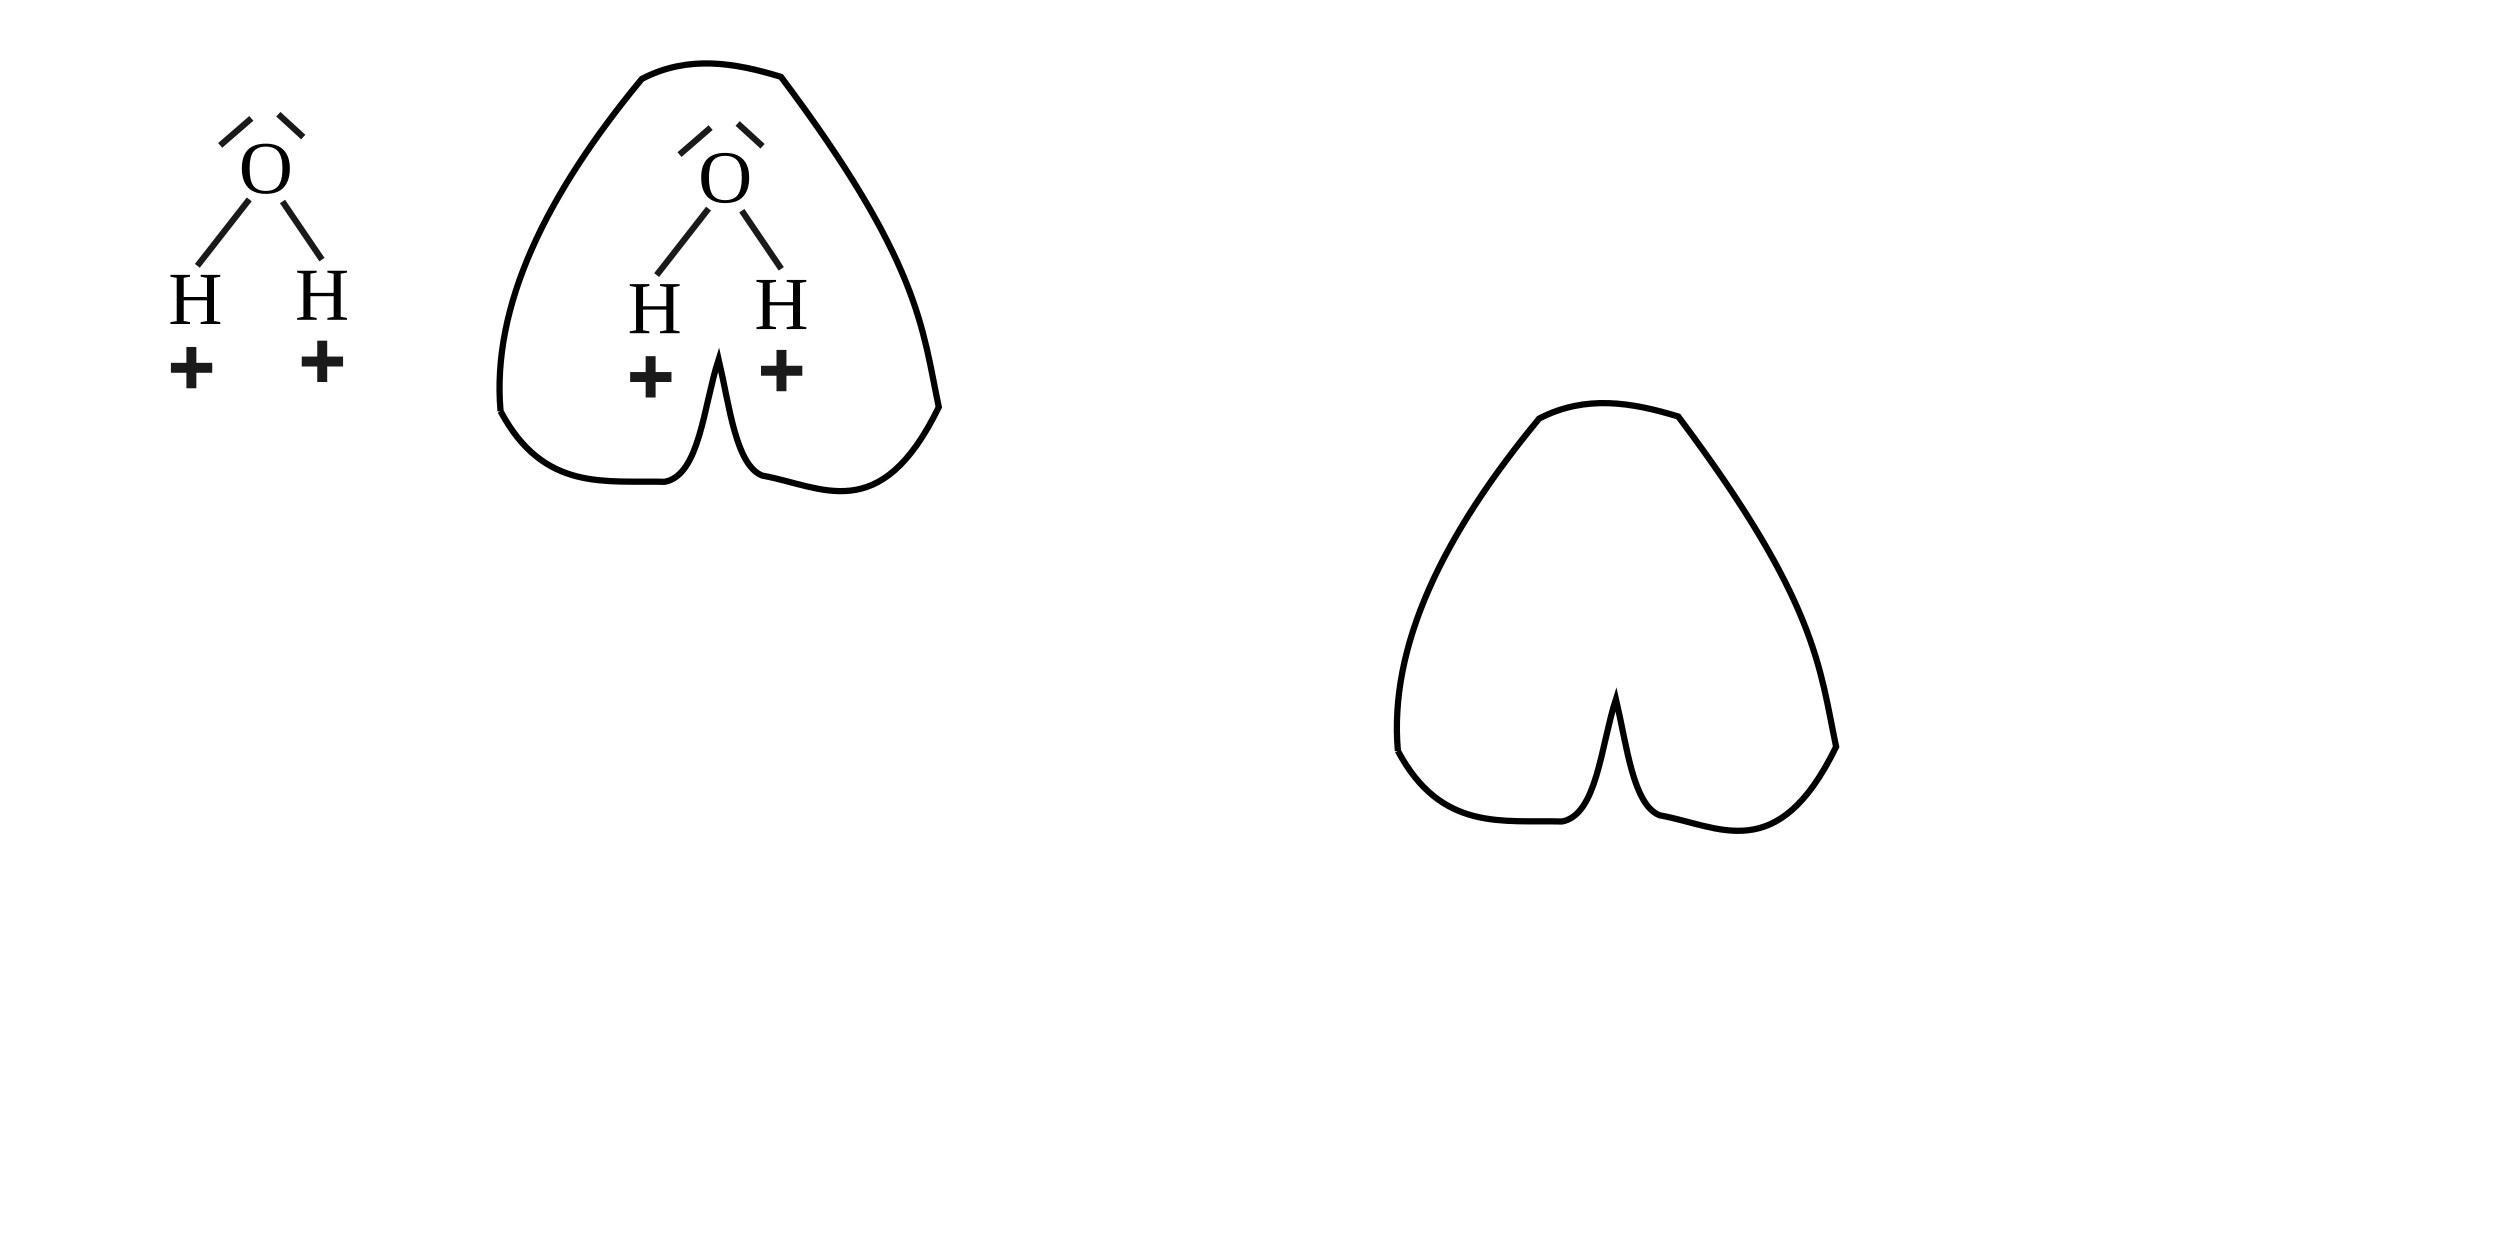
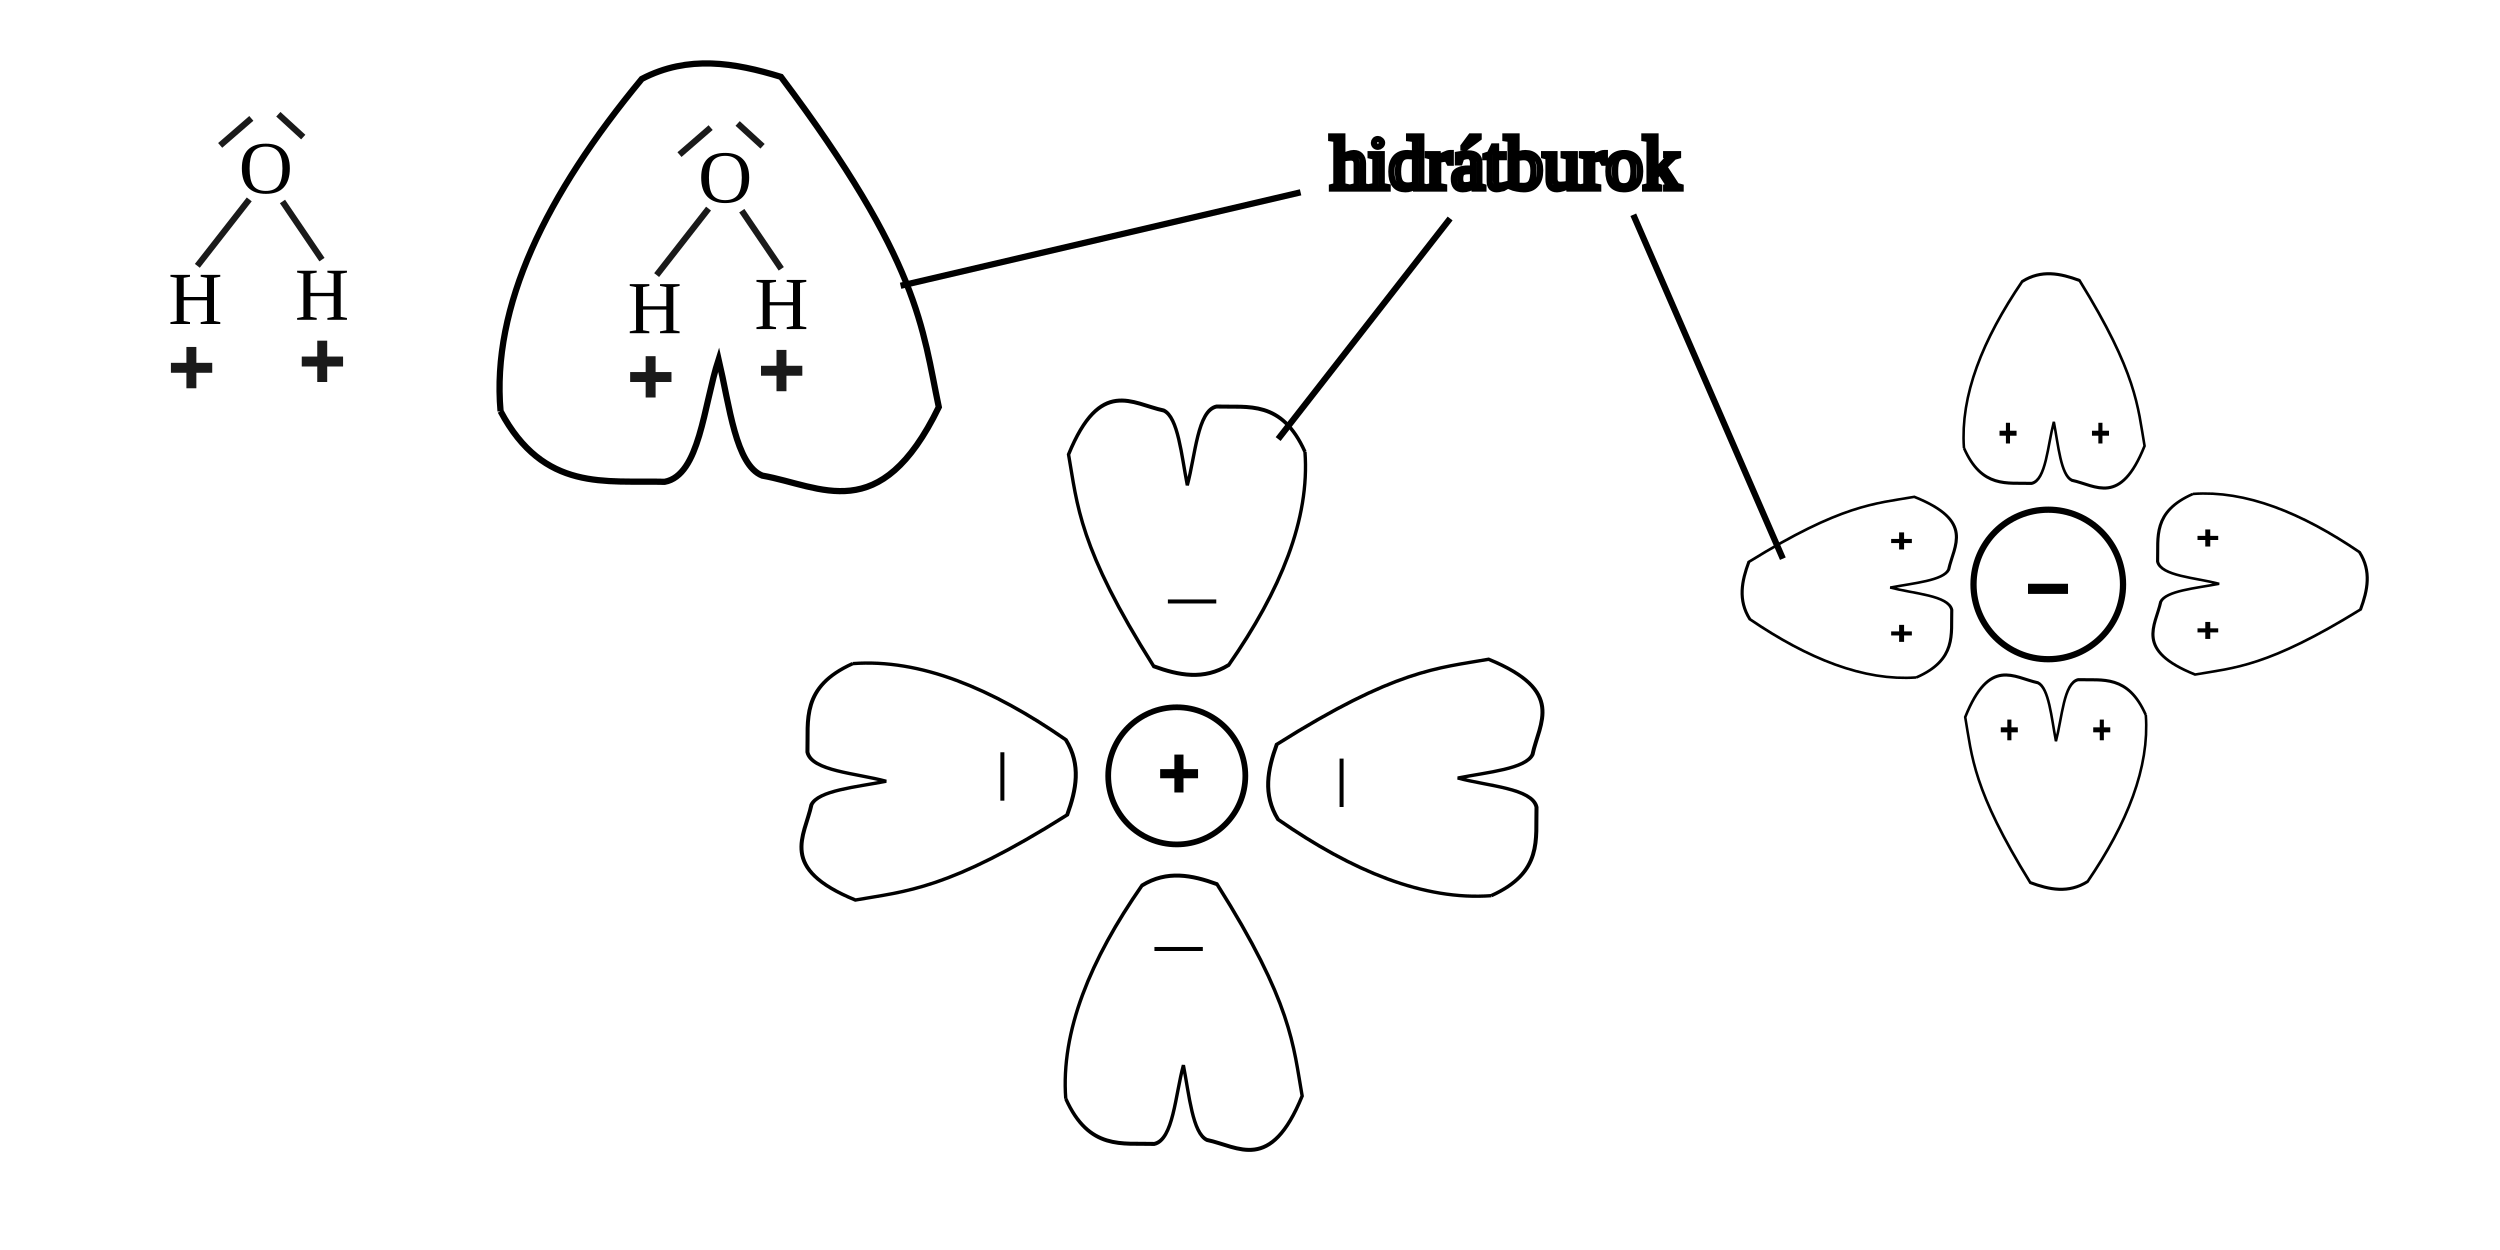
<svg xmlns="http://www.w3.org/2000/svg" width="400" height="200" viewBox="0 0 105.833 52.917" version="1.1" id="svg1">
  <defs id="defs1" />
  <g id="layer1">
    <text xml:space="preserve" style="font-size:3.175px;writing-mode:lr-tb;direction:ltr;fill:#000000;stroke-width:0.265" x="10.113" y="8.177" id="text1">
      <tspan id="tspan1" style="stroke-width:0.265" x="10.113" y="8.177">O</tspan>
    </text>
    <text xml:space="preserve" style="font-size:3.175px;writing-mode:lr-tb;direction:ltr;fill:#000000;stroke-width:0.265" x="7.122" y="13.716" id="text2">
      <tspan id="tspan2" style="stroke-width:0.265" x="7.122" y="13.716">H</tspan>
    </text>
    <text xml:space="preserve" style="font-size:3.175px;writing-mode:lr-tb;direction:ltr;fill:#000000;stroke-width:0.265" x="12.485" y="13.54" id="text3">
      <tspan id="tspan3" style="stroke-width:0.265" x="12.485" y="13.54">H</tspan>
    </text>
    <path style="fill:#1a1a1a;stroke:#1a1a1a;stroke-width:0.265" d="M 8.353,11.254 10.551,8.441" id="path3" />
    <path style="fill:#1a1a1a;stroke:#1a1a1a;stroke-width:0.265" d="m 11.958,8.529 1.671,2.462" id="path4" />
    <path style="fill:#1a1a1a;stroke:#1a1a1a;stroke-width:0.265" d="M 9.32,6.155 10.639,5.012" id="path5" />
    <path style="fill:#1a1a1a;stroke:#1a1a1a;stroke-width:0.265" d="m 11.782,4.836 1.055,0.967" id="path6" />
    <text xml:space="preserve" style="font-size:3.175px;writing-mode:lr-tb;direction:ltr;fill:#1a1a1a;stroke:#1a1a1a;stroke-width:0.265" x="7.21" y="16.618" id="text6">
      <tspan id="tspan6" style="stroke-width:0.265" x="7.21" y="16.618">+</tspan>
    </text>
    <text xml:space="preserve" style="font-size:3.175px;writing-mode:lr-tb;direction:ltr;fill:#1a1a1a;stroke:#1a1a1a;stroke-width:0.265" x="12.749" y="16.354" id="text7">
      <tspan id="tspan7" style="stroke-width:0.265" x="12.749" y="16.354">+</tspan>
    </text>
    <text xml:space="preserve" style="font-size:3.175px;writing-mode:lr-tb;direction:ltr;fill:#000000;stroke-width:0.265" x="29.557" y="8.567" id="text1-3">
      <tspan id="tspan1-5" style="stroke-width:0.265" x="29.557" y="8.567">O</tspan>
    </text>
    <text xml:space="preserve" style="font-size:3.175px;writing-mode:lr-tb;direction:ltr;fill:#000000;stroke-width:0.265" x="26.566" y="14.107" id="text2-6">
      <tspan id="tspan2-2" style="stroke-width:0.265" x="26.566" y="14.107">H</tspan>
    </text>
    <text xml:space="preserve" style="font-size:3.175px;writing-mode:lr-tb;direction:ltr;fill:#000000;stroke-width:0.265" x="31.929" y="13.931" id="text3-9">
      <tspan id="tspan3-1" style="stroke-width:0.265" x="31.929" y="13.931">H</tspan>
    </text>
    <path style="fill:#1a1a1a;stroke:#1a1a1a;stroke-width:0.265" d="M 27.797,11.645 29.995,8.831" id="path3-2" />
    <path style="fill:#1a1a1a;stroke:#1a1a1a;stroke-width:0.265" d="m 31.402,8.919 1.671,2.462" id="path4-7" />
    <path style="fill:#1a1a1a;stroke:#1a1a1a;stroke-width:0.265" d="M 28.764,6.545 30.083,5.402" id="path5-0" />
    <path style="fill:#1a1a1a;stroke:#1a1a1a;stroke-width:0.265" d="m 31.226,5.226 1.055,0.967" id="path6-9" />
    <text xml:space="preserve" style="font-size:3.175px;writing-mode:lr-tb;direction:ltr;fill:#1a1a1a;stroke:#1a1a1a;stroke-width:0.265" x="26.654" y="17.008" id="text6-3">
      <tspan id="tspan6-6" style="stroke-width:0.265" x="26.654" y="17.008">+</tspan>
    </text>
    <text xml:space="preserve" style="font-size:3.175px;writing-mode:lr-tb;direction:ltr;fill:#1a1a1a;stroke:#1a1a1a;stroke-width:0.265" x="32.193" y="16.744" id="text7-0">
      <tspan id="tspan7-6" style="stroke-width:0.265" x="32.193" y="16.744">+</tspan>
    </text>
    <path style="fill:none;stroke:#000000;stroke-width:0.265" d="m 21.19,17.409 c -0.391,-4.438 1.919,-9.161 5.979,-14.068 1.964,-1.023 3.927,-0.688 5.891,-0.088 5.897,7.851 5.981,10.647 6.682,13.98 -2.491,5.121 -4.982,3.342 -7.474,2.901 -1.126,-0.451 -1.381,-2.932 -1.846,-4.924 -0.64,1.973 -0.797,4.912 -2.286,5.187 -2.501,-0.068 -5.118,0.445 -6.946,-2.989 z" id="path7" />
-     <path style="fill:none;stroke:#000000;stroke-width:0.265" d="m 59.177,31.789 c -0.391,-4.438 1.919,-9.161 5.979,-14.068 1.964,-1.023 3.927,-0.688 5.891,-0.088 5.897,7.851 5.981,10.647 6.682,13.98 -2.491,5.121 -4.982,3.342 -7.474,2.901 -1.126,-0.451 -1.381,-2.932 -1.846,-4.924 -0.64,1.973 -0.797,4.912 -2.286,5.187 -2.501,-0.068 -5.118,0.445 -6.946,-2.989 z" id="path7-7" />
+     <g id="g19330" transform="matrix(0.5394678,0,0,0.6413959,43.50129,17.5936)">
+       <path style="fill:none;stroke:#000000;stroke-width:0.265" d="m 2.994,45.083 c -0.391,-4.438 1.919,-9.161 5.979,-14.068 1.964,-1.023 3.927,-0.688 5.891,-0.088 5.897,7.851 5.981,10.647 6.682,13.98 -2.491,5.121 -4.982,3.342 -7.474,2.901 -1.126,-0.451 -1.381,-2.932 -1.846,-4.924 -0.64,1.973 -0.797,4.912 -2.286,5.187 -2.501,-0.068 -5.118,0.445 -6.946,-2.989 z" id="path7-7" />
+       <path style="fill:none;stroke:#000000;stroke-width:0.265" d="M 9.953,35.205 H 13.751" id="path19215" />
+     </g>
+     <g id="g19330-6" transform="matrix(0,-0.5394678,0.6413959,0,34.21303,39.53214)">
+       <path style="fill:none;stroke:#000000;stroke-width:0.265" d="m 2.994,45.083 c -0.391,-4.438 1.919,-9.161 5.979,-14.068 1.964,-1.023 3.927,-0.688 5.891,-0.088 5.897,7.851 5.981,10.647 6.682,13.98 -2.491,5.121 -4.982,3.342 -7.474,2.901 -1.126,-0.451 -1.381,-2.932 -1.846,-4.924 -0.64,1.973 -0.797,4.912 -2.286,5.187 -2.501,-0.068 -5.118,0.445 -6.946,-2.989 z" id="path7-7-5" />
+       <path style="fill:none;stroke:#000000;stroke-width:0.265" d="M 9.953,35.205 H 13.751" id="path19215-6" />
+     </g>
+     <g id="g19330-9" transform="matrix(0,0.5394678,-0.6413959,0,65.01382,26.478)">
+       <path style="fill:none;stroke:#000000;stroke-width:0.265" d="m 2.994,45.083 c -0.391,-4.438 1.919,-9.161 5.979,-14.068 1.964,-1.023 3.927,-0.688 5.891,-0.088 5.897,7.851 5.981,10.647 6.682,13.98 -2.491,5.121 -4.982,3.342 -7.474,2.901 -1.126,-0.451 -1.381,-2.932 -1.846,-4.924 -0.64,1.973 -0.797,4.912 -2.286,5.187 -2.501,-0.068 -5.118,0.445 -6.946,-2.989 z" id="path7-7-3" />
+       <path style="fill:none;stroke:#000000;stroke-width:0.265" d="M 9.953,35.205 H 13.751" id="path19215-7" />
+     </g>
+     <g id="g19330-4" transform="matrix(-0.5394678,0,0,-0.6413959,56.85819,48.04259)">
+       <path style="fill:none;stroke:#000000;stroke-width:0.265" d="m 2.994,45.083 c -0.391,-4.438 1.919,-9.161 5.979,-14.068 1.964,-1.023 3.927,-0.688 5.891,-0.088 5.897,7.851 5.981,10.647 6.682,13.98 -2.491,5.121 -4.982,3.342 -7.474,2.901 -1.126,-0.451 -1.381,-2.932 -1.846,-4.924 -0.64,1.973 -0.797,4.912 -2.286,5.187 -2.501,-0.068 -5.118,0.445 -6.946,-2.989 z" id="path7-7-52" />
+       <path style="fill:none;stroke:#000000;stroke-width:0.265" d="M 9.953,35.205 H 13.751" id="path19215-5" />
+     </g>
+     <g id="g19347" transform="matrix(0.4121115,0,0,0.5010667,52.75127,-4.801222)">
+       <path style="fill:none;stroke:#000000;stroke-width:0.265" d="m 73.742,47.434 c -0.391,-4.438 1.919,-9.161 5.979,-14.068 1.964,-1.023 3.927,-0.688 5.891,-0.088 5.897,7.851 5.981,10.647 6.682,13.98 -2.491,5.121 -4.982,3.342 -7.474,2.901 -1.126,-0.451 -1.381,-2.932 -1.846,-4.924 -0.64,1.973 -0.797,4.912 -2.286,5.187 -2.501,-0.068 -5.118,0.445 -6.946,-2.989 z" id="path7-7-7" />
+       <text xml:space="preserve" style="font-size:3.175px;fill:none;stroke:#000000;stroke-width:0.265" x="77.373" y="47.233" id="text19251">
+         <tspan id="tspan19249" style="stroke-width:0.265" x="77.373" y="47.233">+</tspan>
+       </text>
+       <text xml:space="preserve" style="font-size:3.175px;fill:none;stroke:#000000;stroke-width:0.265" x="86.869" y="47.233" id="text19255">
+         <tspan id="tspan19253" style="stroke-width:0.265" x="86.869" y="47.233">+</tspan>
+       </text>
+     </g>
+     <g id="g19347-7" transform="matrix(-0.4121115,0,0,-0.5010667,121.2294,54.03778)">
+       <path style="fill:none;stroke:#000000;stroke-width:0.265" d="m 73.742,47.434 c -0.391,-4.438 1.919,-9.161 5.979,-14.068 1.964,-1.023 3.927,-0.688 5.891,-0.088 5.897,7.851 5.981,10.647 6.682,13.98 -2.491,5.121 -4.982,3.342 -7.474,2.901 -1.126,-0.451 -1.381,-2.932 -1.846,-4.924 -0.64,1.973 -0.797,4.912 -2.286,5.187 -2.501,-0.068 -5.118,0.445 -6.946,-2.989 z" id="path7-7-7-8" />
+       <text xml:space="preserve" style="font-size:3.175px;fill:none;stroke:#000000;stroke-width:0.265" x="77.373" y="47.233" id="text19251-4">
+         <tspan id="tspan19249-5" style="stroke-width:0.265" x="77.373" y="47.233">+</tspan>
+       </text>
+       <text xml:space="preserve" style="font-size:3.175px;fill:none;stroke:#000000;stroke-width:0.265" x="86.869" y="47.233" id="text19255-0">
+         <tspan id="tspan19253-3" style="stroke-width:0.265" x="86.869" y="47.233">+</tspan>
+       </text>
+     </g>
+     <g id="g19347-6" transform="matrix(0,0.4121115,-0.5010667,0,116.6033,-9.480104)">
+       <path style="fill:none;stroke:#000000;stroke-width:0.265" d="m 73.742,47.434 c -0.391,-4.438 1.919,-9.161 5.979,-14.068 1.964,-1.023 3.927,-0.688 5.891,-0.088 5.897,7.851 5.981,10.647 6.682,13.98 -2.491,5.121 -4.982,3.342 -7.474,2.901 -1.126,-0.451 -1.381,-2.932 -1.846,-4.924 -0.64,1.973 -0.797,4.912 -2.286,5.187 -2.501,-0.068 -5.118,0.445 -6.946,-2.989 z" id="path7-7-7-1" />
+       <text xml:space="preserve" style="font-size:3.175px;fill:none;stroke:#000000;stroke-width:0.265" x="77.373" y="47.233" id="text19251-0">
+         <tspan id="tspan19249-6" style="stroke-width:0.265" x="77.373" y="47.233">+</tspan>
+       </text>
+       <text xml:space="preserve" style="font-size:3.175px;fill:none;stroke:#000000;stroke-width:0.265" x="86.869" y="47.233" id="text19255-3">
+         <tspan id="tspan19253-2" style="stroke-width:0.265" x="86.869" y="47.233">+</tspan>
+       </text>
+     </g>
+     <g id="g19347-0" transform="matrix(0,-0.4121115,0.5010667,0,57.35981,59.06837)">
+       <path style="fill:none;stroke:#000000;stroke-width:0.265" d="m 73.742,47.434 c -0.391,-4.438 1.919,-9.161 5.979,-14.068 1.964,-1.023 3.927,-0.688 5.891,-0.088 5.897,7.851 5.981,10.647 6.682,13.98 -2.491,5.121 -4.982,3.342 -7.474,2.901 -1.126,-0.451 -1.381,-2.932 -1.846,-4.924 -0.64,1.973 -0.797,4.912 -2.286,5.187 -2.501,-0.068 -5.118,0.445 -6.946,-2.989 z" id="path7-7-7-6" />
+       <text xml:space="preserve" style="font-size:3.175px;fill:none;stroke:#000000;stroke-width:0.265" x="77.373" y="47.233" id="text19251-1">
+         <tspan id="tspan19249-55" style="stroke-width:0.265" x="77.373" y="47.233">+</tspan>
+       </text>
+       <text xml:space="preserve" style="font-size:3.175px;fill:none;stroke:#000000;stroke-width:0.265" x="86.869" y="47.233" id="text19255-4">
+         <tspan id="tspan19253-7" style="stroke-width:0.265" x="86.869" y="47.233">+</tspan>
+       </text>
+     </g>
+     <g id="g19335" transform="matrix(0.9171629,0,0,0.9171629,11.2223,5.926484)">
+       <circle style="fill:none;stroke:#000000;stroke-width:0.265" id="path19257" cx="42.08" cy="29.349" r="3.165" />
+       <text xml:space="preserve" style="font-size:3.175px;fill:none;stroke:#000000;stroke-width:0.265" x="41.289" y="30.298" id="text19261">
+         <tspan id="tspan19259" style="stroke-width:0.265" x="41.289" y="30.298">+</tspan>
+       </text>
+     </g>
+     <g id="g19340" transform="translate(26.74637,-4.273092)">
+       <circle style="fill:none;stroke:#000000;stroke-width:0.265" id="path19257-5" cx="59.964" cy="29.015" r="3.165" />
+       <text xml:space="preserve" style="font-size:3.646px;fill:none;stroke:#000000;stroke-width:0.304" x="43.327" y="40.702" id="text19261-9" transform="scale(1.364499,0.7328697)">
+         <tspan id="tspan19259-2" style="stroke-width:0.304" x="43.327" y="40.702">-</tspan>
+       </text>
+     </g>
+     <text xml:space="preserve" style="font-size:3.175px;fill:none;stroke:#000000;stroke-width:0.265" x="56.324" y="7.983" id="text19706">
+       <tspan id="tspan19704" style="stroke-width:0.265" x="56.324" y="7.983">hidrátburok</tspan>
+     </text>
+     <path style="fill:none;stroke:#000000;stroke-width:0.265" d="M 55.058,8.142 38.124,12.098" id="path19712" />
+     <path style="fill:none;stroke:#000000;stroke-width:0.265" d="M 61.388,9.25 54.108,18.587" id="path19714" />
+     <path style="fill:none;stroke:#000000;stroke-width:0.265" d="M 69.143,9.091 75.474,23.651" id="path19716" />
  </g>
</svg>
